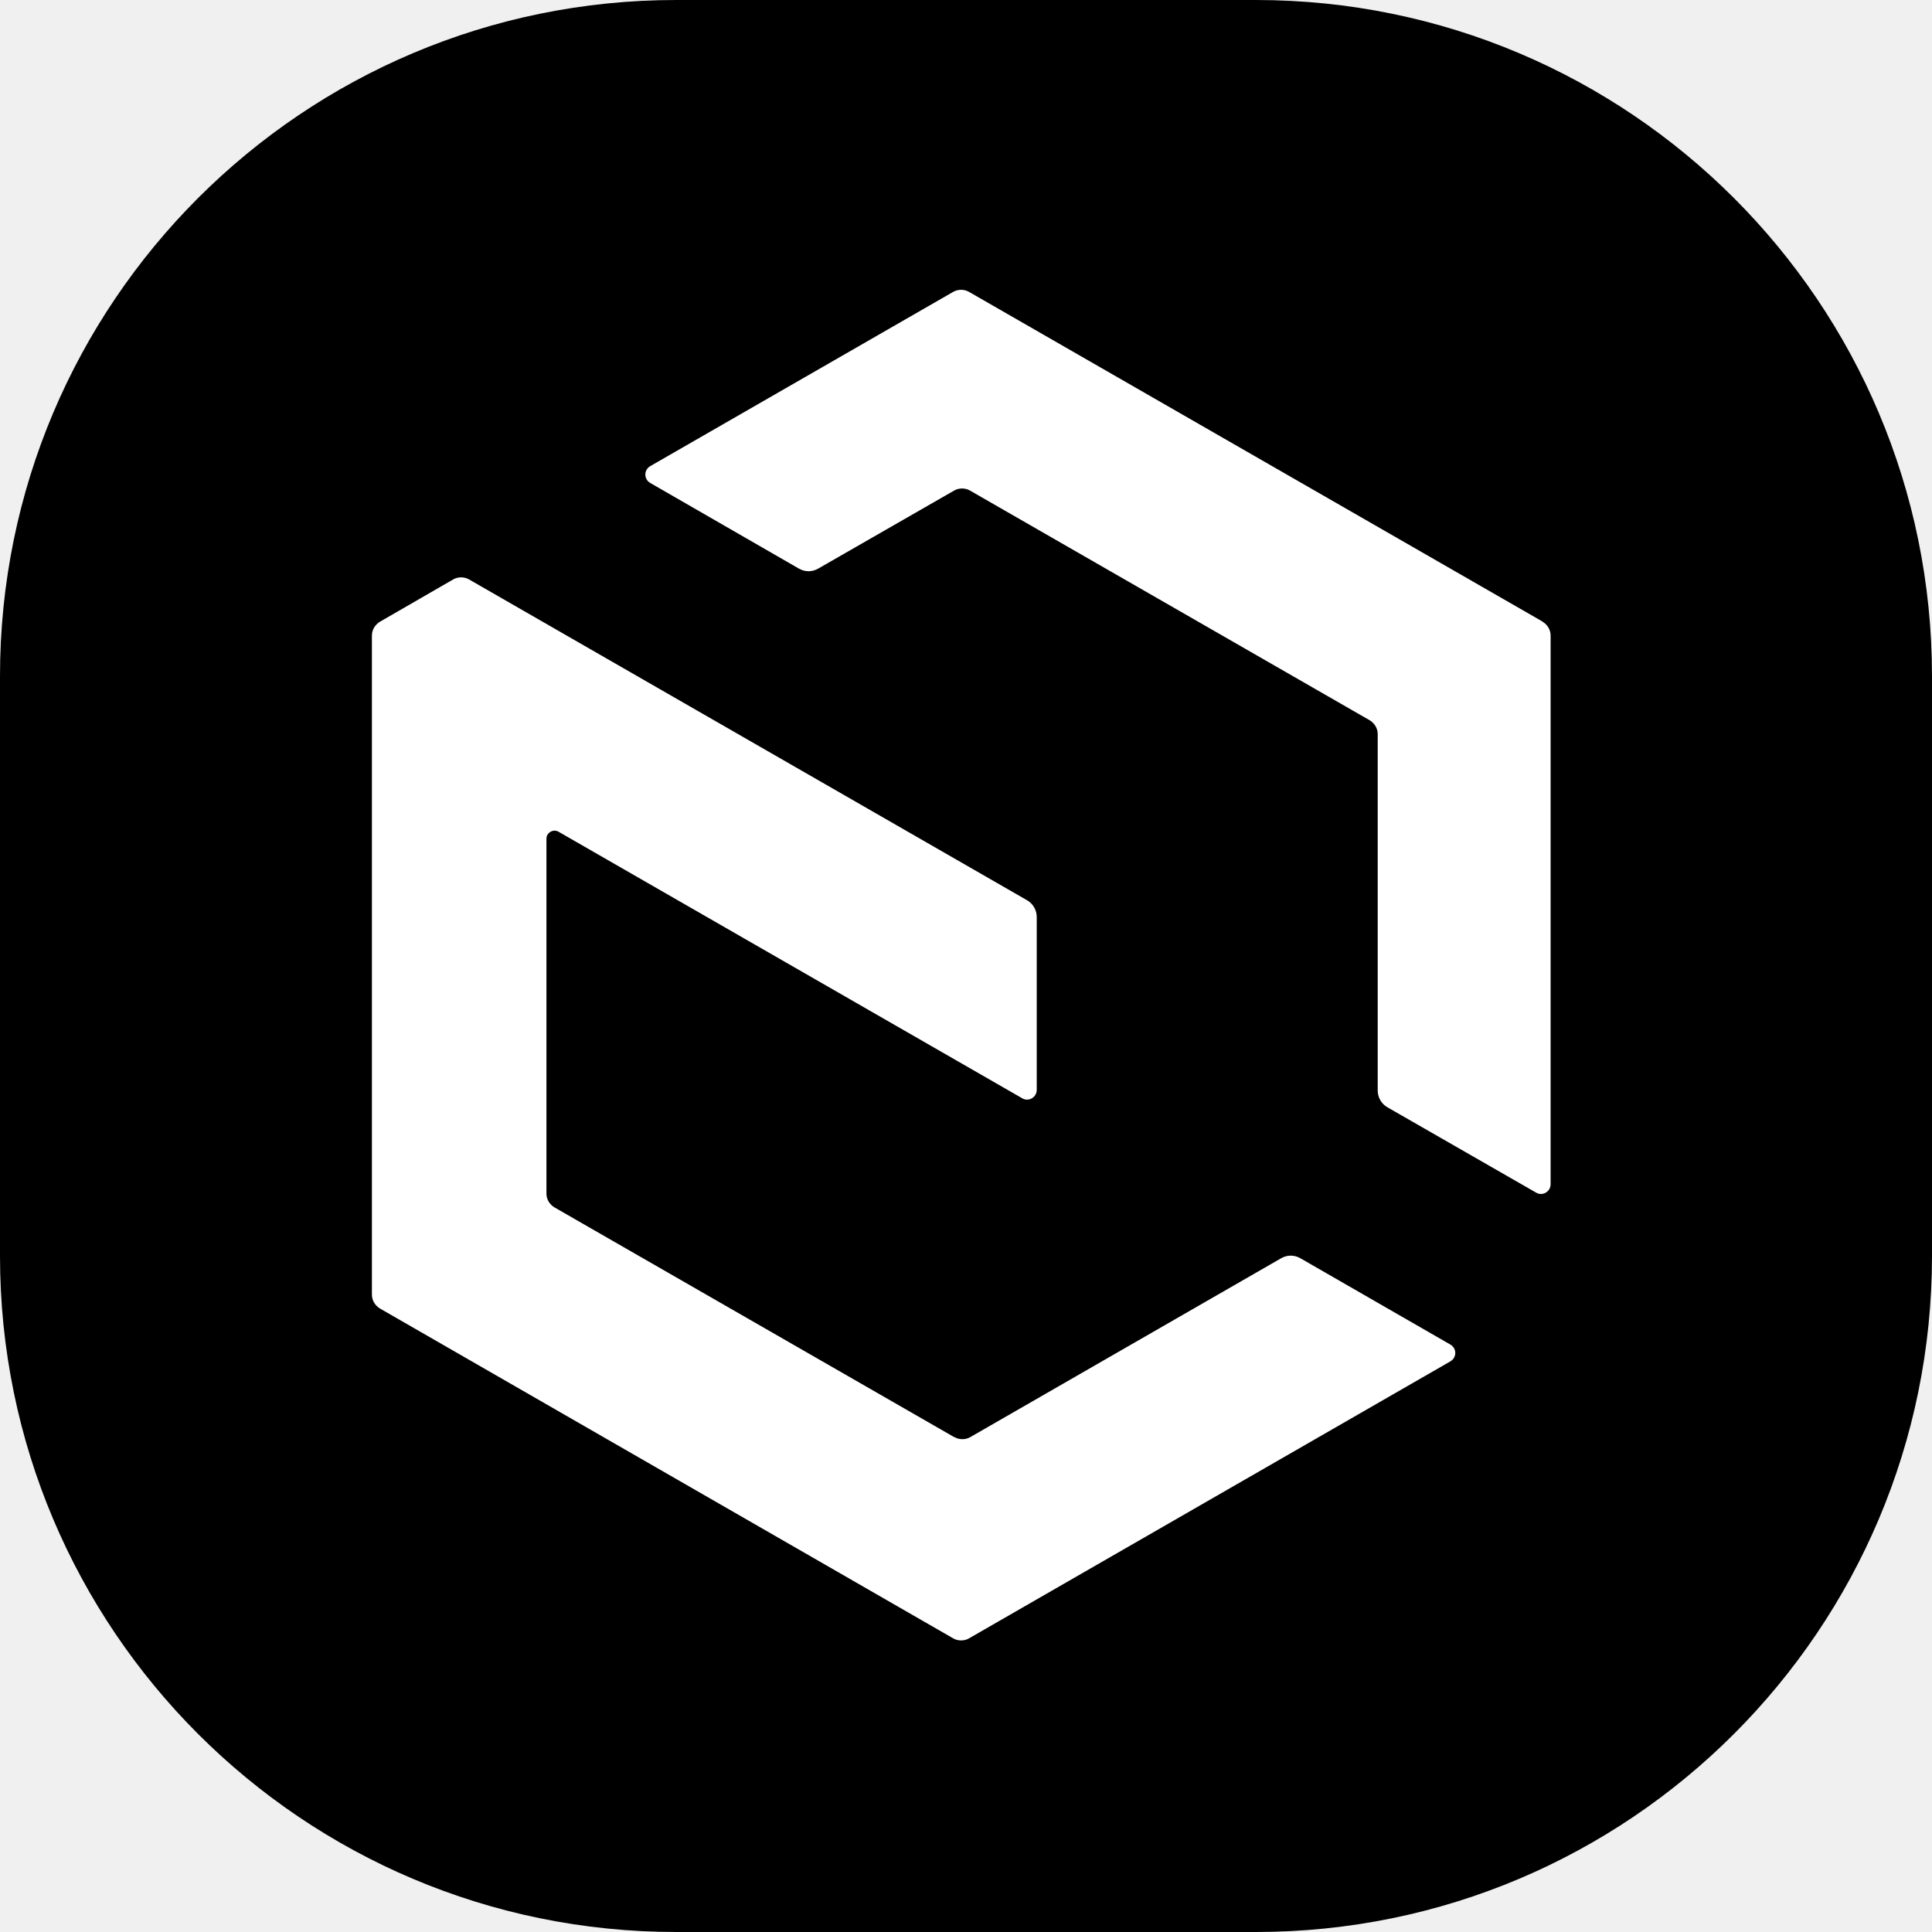
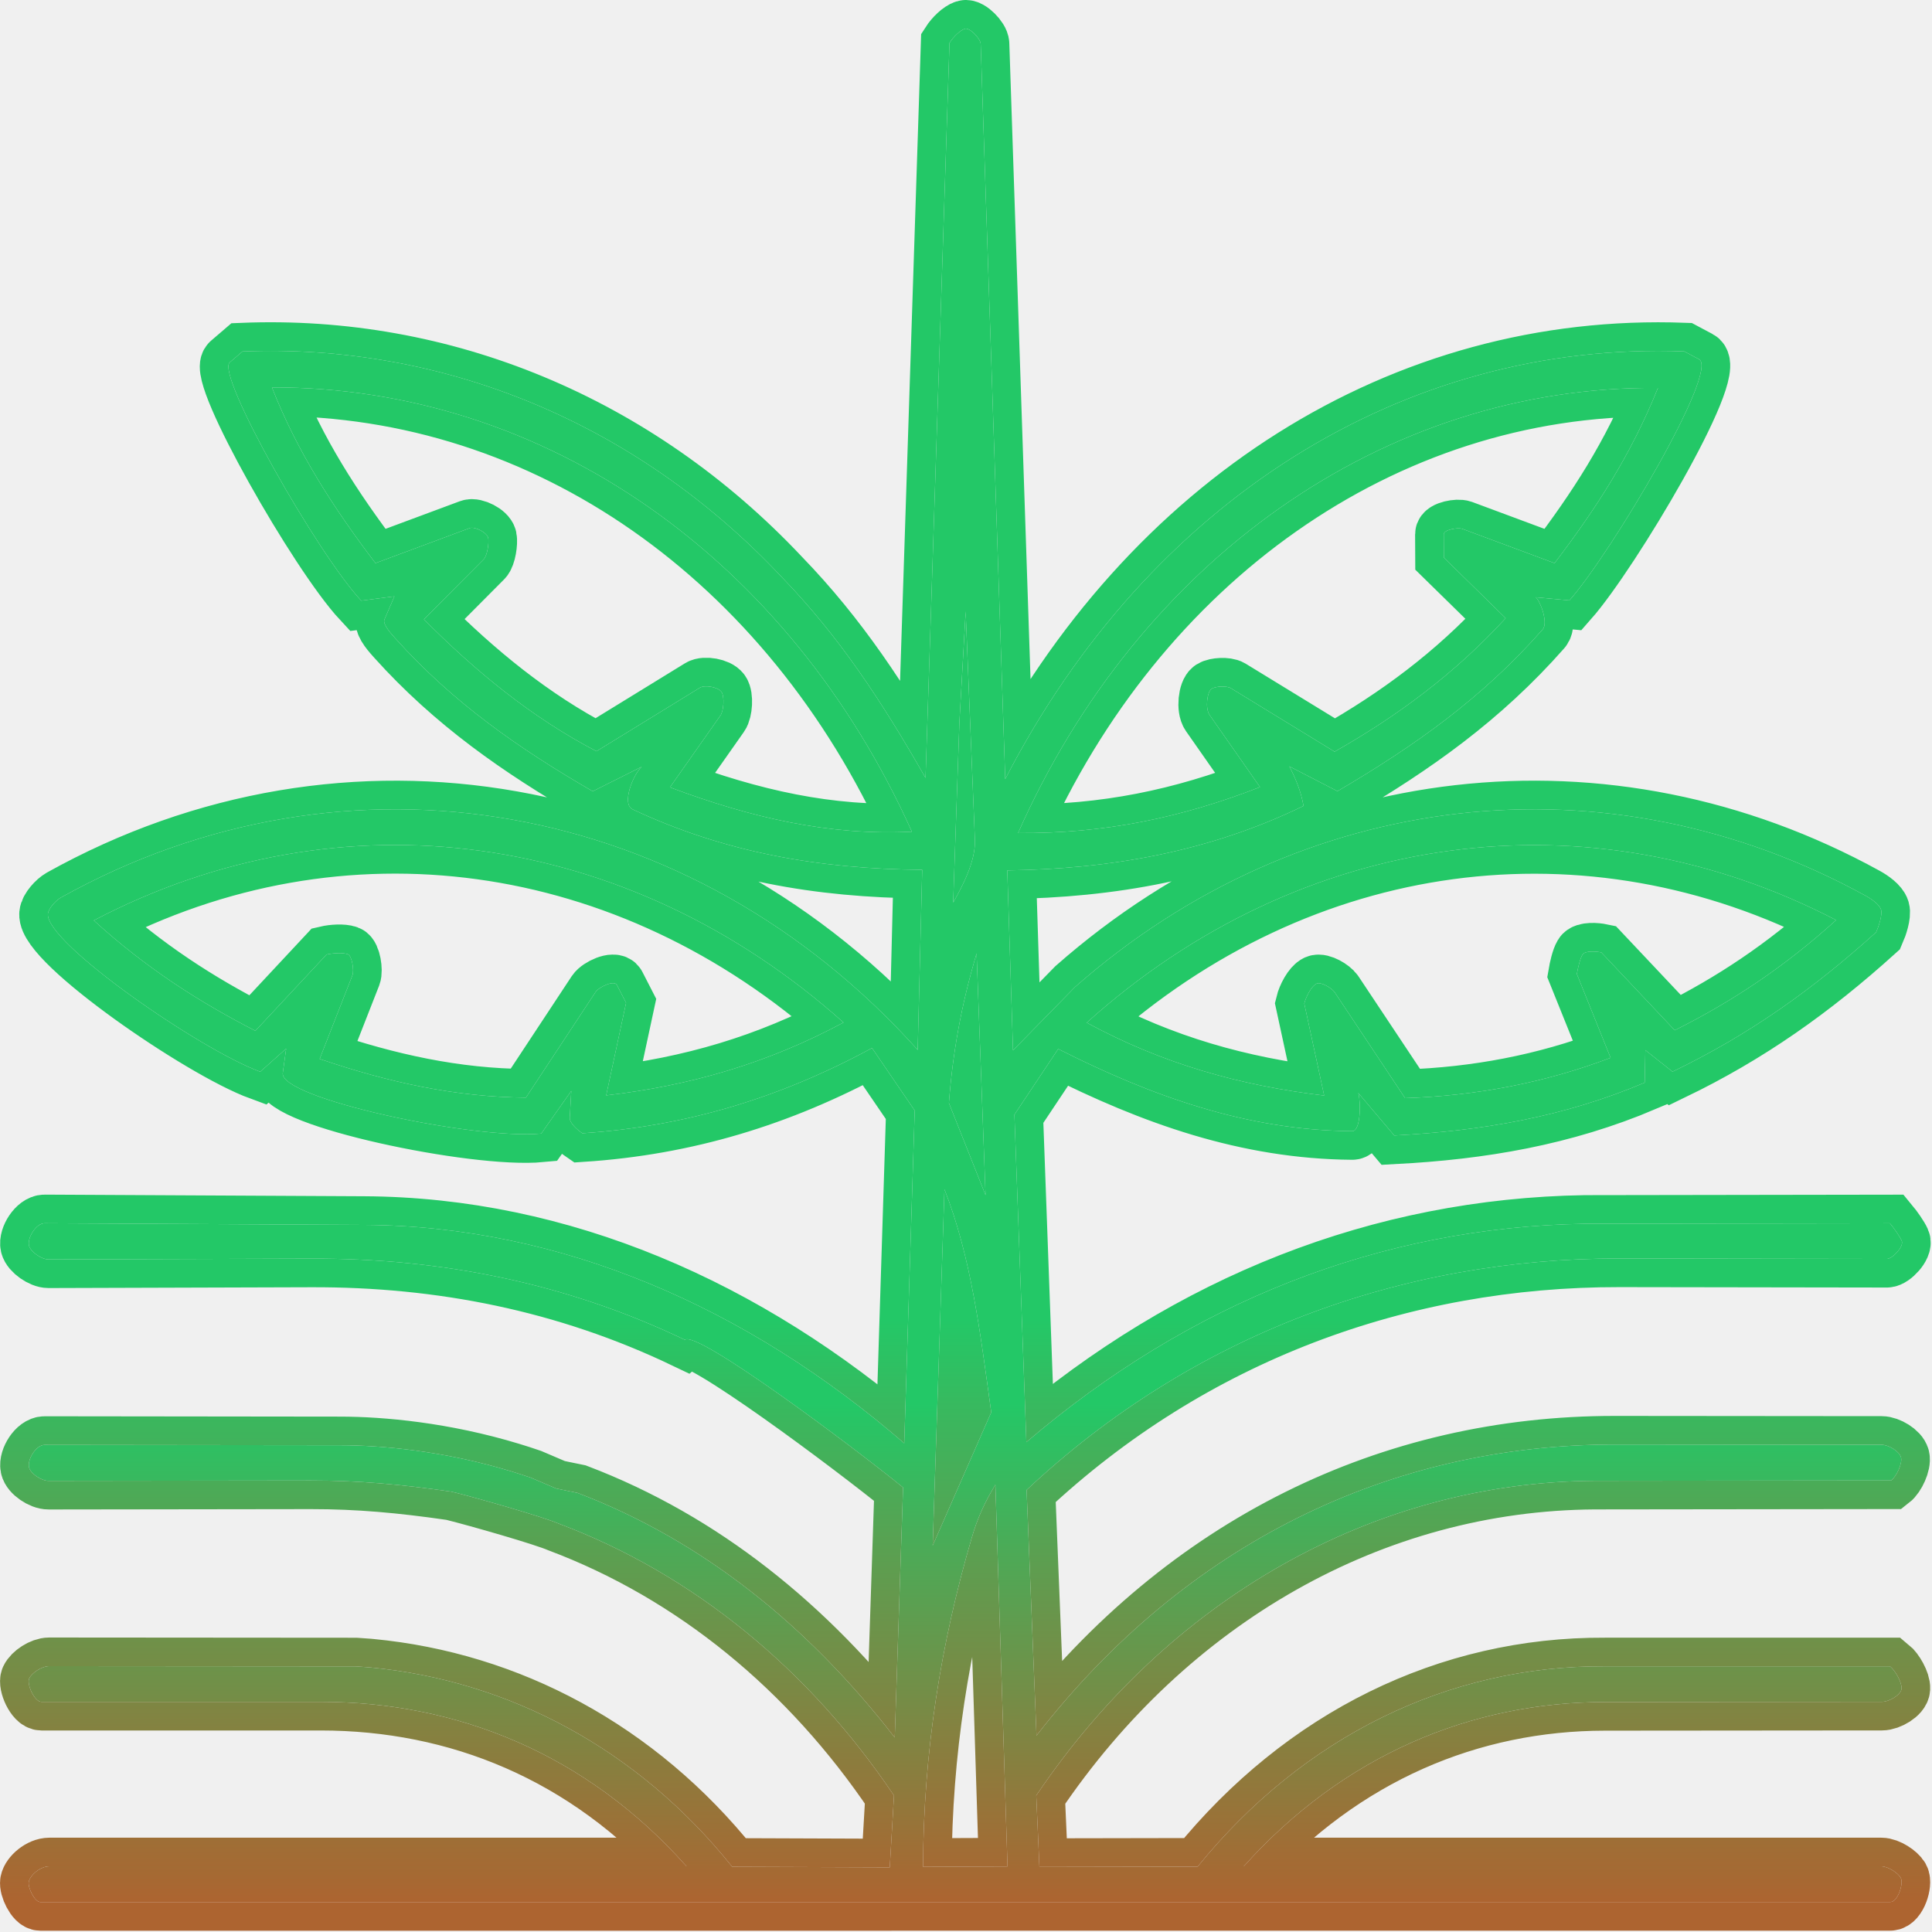
- <svg xmlns="http://www.w3.org/2000/svg" version="1.1" width="1000" height="1000">
-   <style>
-     #light-icon {
-       display: inline;
-     }
-     #dark-icon {
-       display: none;
-     }
- 
-     @media (prefers-color-scheme: dark) {
-       #light-icon {
-         display: none;
-       }
-       #dark-icon {
-         display: inline;
-       }
-     }
-   </style>
-   <g id="light-icon">
-     <svg version="1.1" width="1000" height="1000">
-       <g clip-path="url(#SvgjsClipPath1059)">
-         <rect width="1000" height="1000" fill="#000000" />
-         <g transform="matrix(5,0,0,5,192.5,150)">
-           <svg version="1.1" width="123" height="140">
-             <svg width="123" height="140" viewBox="0 0 123 140" fill="none">
-               <path d="M60.257 118.758L18.904 94.992C18.402 94.692 18.067 94.158 18.067 93.558V56.825C18.067 56.192 18.77 55.792 19.305 56.092L67.316 83.692C67.986 84.092 68.822 83.592 68.822 82.825V64.925C68.822 64.225 68.454 63.558 67.818 63.192L10.071 29.992C9.569 29.692 8.9 29.692 8.398 29.992L0.836 34.358C0.335 34.658 0 35.192 0 35.792V104.025C0 104.625 0.335 105.158 0.836 105.458L60.157 139.592C60.658 139.892 61.328 139.892 61.829 139.592L111.647 110.925C112.317 110.525 112.317 109.592 111.647 109.192L96.123 100.258C95.487 99.892 94.751 99.892 94.116 100.258L61.963 118.758C61.461 119.058 60.792 119.058 60.29 118.758H60.257Z" fill="white" />
-               <path d="M121.149 34.325L61.829 0.225C61.328 -0.075 60.658 -0.075 60.157 0.225L28.807 18.258C28.138 18.658 28.138 19.592 28.807 19.992L44.197 28.858C44.833 29.225 45.569 29.225 46.205 28.858L60.257 20.792C60.759 20.492 61.428 20.492 61.93 20.792L103.283 44.558C103.785 44.858 104.12 45.392 104.12 45.992V82.892C104.12 83.592 104.488 84.258 105.123 84.625L120.514 93.458C121.183 93.858 122.019 93.358 122.019 92.592V35.792C122.019 35.192 121.685 34.658 121.183 34.358L121.149 34.325Z" fill="white" />
-             </svg>
-           </svg>
-         </g>
-       </g>
-       <defs>
-         <clipPath id="SvgjsClipPath1059">
-           <rect width="1000" height="1000" x="0" y="0" rx="350" ry="350" />
-         </clipPath>
-       </defs>
-     </svg>
-   </g>
-   <g id="dark-icon">
-     <svg version="1.1" width="1000" height="1000">
-       <g clip-path="url(#SvgjsClipPath1060)">
-         <rect width="1000" height="1000" fill="#000000" />
-         <g transform="matrix(5,0,0,5,192.5,150)">
-           <svg version="1.1" width="123" height="140">
-             <svg width="123" height="140" viewBox="0 0 123 140" fill="none">
-               <path d="M60.257 118.758L18.904 94.992C18.402 94.692 18.067 94.158 18.067 93.558V56.825C18.067 56.192 18.77 55.792 19.305 56.092L67.316 83.692C67.986 84.092 68.822 83.592 68.822 82.825V64.925C68.822 64.225 68.454 63.558 67.818 63.192L10.071 29.992C9.569 29.692 8.9 29.692 8.398 29.992L0.836 34.358C0.335 34.658 0 35.192 0 35.792V104.025C0 104.625 0.335 105.158 0.836 105.458L60.157 139.592C60.658 139.892 61.328 139.892 61.829 139.592L111.647 110.925C112.317 110.525 112.317 109.592 111.647 109.192L96.123 100.258C95.487 99.892 94.751 99.892 94.116 100.258L61.963 118.758C61.461 119.058 60.792 119.058 60.29 118.758H60.257Z" fill="white" />
-               <path d="M121.149 34.325L61.829 0.225C61.328 -0.075 60.658 -0.075 60.157 0.225L28.807 18.258C28.138 18.658 28.138 19.592 28.807 19.992L44.197 28.858C44.833 29.225 45.569 29.225 46.205 28.858L60.257 20.792C60.759 20.492 61.428 20.492 61.93 20.792L103.283 44.558C103.785 44.858 104.12 45.392 104.12 45.992V82.892C104.12 83.592 104.488 84.258 105.123 84.625L120.514 93.458C121.183 93.858 122.019 93.358 122.019 92.592V35.792C122.019 35.192 121.685 34.658 121.183 34.358L121.149 34.325Z" fill="white" />
-             </svg>
-           </svg>
-         </g>
-       </g>
-       <defs>
-         <clipPath id="SvgjsClipPath1060">
-           <rect width="1000" height="1000" x="0" y="0" rx="350" ry="350" />
-         </clipPath>
-       </defs>
-     </svg>
-   </g>
+ <svg xmlns="http://www.w3.org/2000/svg" width="33" height="33" viewBox="0 0 33 33" fill="none">
+   <mask id="path-1-outside-1_671_22" maskUnits="userSpaceOnUse" x="-0.511" y="-0.511" width="34" height="34" fill="black">
+     <rect fill="white" x="-0.511" y="-0.511" width="34" height="34" />
+     <path d="M32.146 29.068C32.268 29.068 32.474 28.949 32.48 28.841C32.486 28.734 32.374 28.535 32.283 28.462H27.41C24.733 28.448 22.257 29.665 20.456 31.884L17.754 31.889L17.7 30.668C19.963 27.31 23.46 25.315 27.241 25.293L32.303 25.287C32.396 25.215 32.496 24.997 32.471 24.894C32.446 24.791 32.256 24.678 32.141 24.678L27.584 24.674C23.754 24.671 20.255 26.359 17.704 29.645L17.535 25.45C20.367 22.793 23.943 21.491 27.661 21.496L32.229 21.503C32.325 21.503 32.525 21.289 32.483 21.194C32.448 21.115 32.35 20.977 32.282 20.895L27.071 20.903C23.582 20.96 20.331 22.241 17.531 24.633L17.327 19.039L18.075 17.917C19.684 18.73 21.302 19.307 23.098 19.321C23.243 19.322 23.246 18.825 23.201 18.669L23.815 19.395C25.311 19.316 26.703 19.081 28.093 18.492L28.104 17.937L28.568 18.305C29.874 17.675 30.96 16.904 32.046 15.923C32.091 15.821 32.155 15.625 32.13 15.539C32.104 15.453 31.976 15.36 31.87 15.302C27.461 12.878 22.226 13.46 18.363 16.858L17.303 17.941L17.205 14.867C18.97 14.843 20.651 14.549 22.265 13.766C22.222 13.51 22.127 13.294 22.023 13.09L22.845 13.514C24.161 12.741 25.313 11.929 26.351 10.75C26.444 10.644 26.321 10.286 26.233 10.202L26.807 10.255C27.525 9.441 29.373 6.324 29.02 6.136L28.768 6.002C23.974 5.823 19.623 8.559 17.17 13.307L16.751 0.752C16.748 0.657 16.561 0.467 16.482 0.491C16.403 0.516 16.287 0.625 16.218 0.733L15.809 13.287C15.058 11.972 14.333 10.869 13.346 9.85C10.871 7.217 7.56 5.864 4.142 6.003L3.924 6.19C3.685 6.396 5.42 9.455 6.17 10.26L6.737 10.186L6.566 10.583C6.531 10.665 6.695 10.839 6.758 10.91C7.745 12.007 8.868 12.789 10.124 13.516L10.96 13.097C10.815 13.229 10.611 13.733 10.807 13.825C12.375 14.559 13.979 14.842 15.752 14.857L15.675 17.933C11.817 13.634 5.924 12.607 1.04 15.331C0.952 15.381 0.826 15.519 0.818 15.611C0.78 16.105 3.418 17.93 4.445 18.306L4.888 17.911L4.83 18.328C4.77 18.76 8.1 19.471 9.245 19.362L9.758 18.634L9.732 19.091C9.727 19.176 9.846 19.288 9.947 19.357C11.709 19.241 13.318 18.756 14.895 17.901L15.624 18.969L15.445 24.652C12.761 22.332 9.586 20.939 6.218 20.922L0.762 20.894C0.62 20.894 0.464 21.14 0.495 21.275C0.52 21.38 0.709 21.512 0.829 21.512L5.314 21.498C7.527 21.491 9.665 21.912 11.698 22.885C11.899 22.71 14.584 24.722 15.425 25.407L15.283 29.678C13.8 27.765 11.999 26.313 9.865 25.5L9.621 25.45L9.499 25.424L9.068 25.24C8.955 25.201 8.842 25.165 8.731 25.131C7.576 24.78 6.511 24.687 5.818 24.686L0.762 24.68C0.618 24.68 0.468 24.922 0.495 25.059C0.516 25.166 0.706 25.295 0.831 25.294L5.308 25.288C6.126 25.287 6.859 25.356 7.692 25.476C7.801 25.491 8.972 25.818 9.419 25.977C9.47 25.995 9.512 26.011 9.542 26.024C11.84 26.887 13.819 28.512 15.27 30.669L15.198 31.896L12.507 31.886C10.892 29.869 8.685 28.706 6.333 28.482C6.333 28.482 6.329 28.48 6.077 28.463L0.84 28.459C0.714 28.459 0.542 28.574 0.498 28.671C0.455 28.767 0.587 29.069 0.708 29.069H5.481C7.797 29.069 10.01 29.949 11.726 31.878H0.845C0.686 31.878 0.513 32.031 0.491 32.144C0.473 32.237 0.589 32.489 0.691 32.489L32.286 32.488C32.418 32.488 32.518 32.17 32.466 32.074C32.422 31.994 32.25 31.878 32.133 31.878H21.245C22.944 29.982 25.125 29.074 27.412 29.072L32.146 29.068ZM31.362 15.716C30.475 16.519 29.585 17.107 28.606 17.598L27.352 16.268C27.266 16.25 27.073 16.235 27.03 16.306C26.987 16.377 26.951 16.537 26.934 16.637L27.51 18.068C26.381 18.496 25.219 18.716 24 18.757L22.799 16.951C22.749 16.875 22.563 16.768 22.49 16.8C22.403 16.838 22.306 17.026 22.278 17.142L22.618 18.713C21.189 18.542 19.863 18.174 18.562 17.468C22.231 14.167 27.145 13.525 31.362 15.716ZM28.319 6.626C27.861 7.765 27.259 8.692 26.553 9.619L24.977 9.033C24.9 9.005 24.66 9.048 24.66 9.127L24.662 9.524L25.718 10.559C24.844 11.511 23.864 12.233 22.796 12.839L21.023 11.754C20.954 11.712 20.764 11.721 20.697 11.764C20.617 11.815 20.583 12.101 20.66 12.211L21.522 13.444C20.178 13.968 18.87 14.239 17.389 14.229C19.441 9.598 23.621 6.586 28.319 6.626ZM11.443 13.448L12.305 12.222C12.362 12.142 12.379 11.896 12.322 11.816C12.266 11.735 12.038 11.695 11.954 11.747L10.188 12.832C9.09 12.26 8.132 11.476 7.241 10.579L8.262 9.553C8.325 9.491 8.355 9.264 8.339 9.188C8.318 9.094 8.107 8.989 8.024 9.02L6.413 9.619C5.701 8.681 5.077 7.72 4.645 6.617C9.321 6.607 13.474 9.54 15.576 14.206C14.173 14.277 12.828 13.968 11.443 13.448ZM10.354 18.71L10.694 17.129L10.538 16.825C10.492 16.735 10.231 16.857 10.173 16.944L8.983 18.748C7.789 18.739 6.643 18.49 5.46 18.087L6.02 16.658C6.051 16.578 6.013 16.326 5.942 16.299C5.856 16.268 5.685 16.279 5.578 16.304L4.362 17.607C3.392 17.109 2.489 16.529 1.602 15.722C5.826 13.504 10.74 14.189 14.408 17.465C13.106 18.164 11.785 18.544 10.354 18.71ZM16.387 12.342L16.494 10.443L16.652 14.342C16.667 14.702 16.447 15.124 16.281 15.417L16.387 12.342ZM16.681 16.285L16.834 20.414L16.208 18.84C16.274 17.975 16.419 17.17 16.681 16.285ZM16.132 20.314C16.593 21.491 16.744 22.772 16.931 24.124L15.931 26.399L16.132 20.314ZM15.766 31.887C15.774 29.938 16.064 28.085 16.603 26.25C16.693 25.942 16.814 25.668 17.002 25.36L17.209 31.881L15.766 31.887Z" />
+   </mask>
+   <path d="M32.146 29.068C32.268 29.068 32.474 28.949 32.48 28.841C32.486 28.734 32.374 28.535 32.283 28.462H27.41C24.733 28.448 22.257 29.665 20.456 31.884L17.754 31.889L17.7 30.668C19.963 27.31 23.46 25.315 27.241 25.293L32.303 25.287C32.396 25.215 32.496 24.997 32.471 24.894C32.446 24.791 32.256 24.678 32.141 24.678L27.584 24.674C23.754 24.671 20.255 26.359 17.704 29.645L17.535 25.45C20.367 22.793 23.943 21.491 27.661 21.496L32.229 21.503C32.325 21.503 32.525 21.289 32.483 21.194C32.448 21.115 32.35 20.977 32.282 20.895L27.071 20.903C23.582 20.96 20.331 22.241 17.531 24.633L17.327 19.039L18.075 17.917C19.684 18.73 21.302 19.307 23.098 19.321C23.243 19.322 23.246 18.825 23.201 18.669L23.815 19.395C25.311 19.316 26.703 19.081 28.093 18.492L28.104 17.937L28.568 18.305C29.874 17.675 30.96 16.904 32.046 15.923C32.091 15.821 32.155 15.625 32.13 15.539C32.104 15.453 31.976 15.36 31.87 15.302C27.461 12.878 22.226 13.46 18.363 16.858L17.303 17.941L17.205 14.867C18.97 14.843 20.651 14.549 22.265 13.766C22.222 13.51 22.127 13.294 22.023 13.09L22.845 13.514C24.161 12.741 25.313 11.929 26.351 10.75C26.444 10.644 26.321 10.286 26.233 10.202L26.807 10.255C27.525 9.441 29.373 6.324 29.02 6.136L28.768 6.002C23.974 5.823 19.623 8.559 17.17 13.307L16.751 0.752C16.748 0.657 16.561 0.467 16.482 0.491C16.403 0.516 16.287 0.625 16.218 0.733L15.809 13.287C15.058 11.972 14.333 10.869 13.346 9.85C10.871 7.217 7.56 5.864 4.142 6.003L3.924 6.19C3.685 6.396 5.42 9.455 6.17 10.26L6.737 10.186L6.566 10.583C6.531 10.665 6.695 10.839 6.758 10.91C7.745 12.007 8.868 12.789 10.124 13.516L10.96 13.097C10.815 13.229 10.611 13.733 10.807 13.825C12.375 14.559 13.979 14.842 15.752 14.857L15.675 17.933C11.817 13.634 5.924 12.607 1.04 15.331C0.952 15.381 0.826 15.519 0.818 15.611C0.78 16.105 3.418 17.93 4.445 18.306L4.888 17.911L4.83 18.328C4.77 18.76 8.1 19.471 9.245 19.362L9.758 18.634L9.732 19.091C9.727 19.176 9.846 19.288 9.947 19.357C11.709 19.241 13.318 18.756 14.895 17.901L15.624 18.969L15.445 24.652C12.761 22.332 9.586 20.939 6.218 20.922L0.762 20.894C0.62 20.894 0.464 21.14 0.495 21.275C0.52 21.38 0.709 21.512 0.829 21.512L5.314 21.498C7.527 21.491 9.665 21.912 11.698 22.885C11.899 22.71 14.584 24.722 15.425 25.407L15.283 29.678C13.8 27.765 11.999 26.313 9.865 25.5L9.621 25.45L9.499 25.424L9.068 25.24C8.955 25.201 8.842 25.165 8.731 25.131C7.576 24.78 6.511 24.687 5.818 24.686L0.762 24.68C0.618 24.68 0.468 24.922 0.495 25.059C0.516 25.166 0.706 25.295 0.831 25.294L5.308 25.288C6.126 25.287 6.859 25.356 7.692 25.476C7.801 25.491 8.972 25.818 9.419 25.977C9.47 25.995 9.512 26.011 9.542 26.024C11.84 26.887 13.819 28.512 15.27 30.669L15.198 31.896L12.507 31.886C10.892 29.869 8.685 28.706 6.333 28.482C6.333 28.482 6.329 28.48 6.077 28.463L0.84 28.459C0.714 28.459 0.542 28.574 0.498 28.671C0.455 28.767 0.587 29.069 0.708 29.069H5.481C7.797 29.069 10.01 29.949 11.726 31.878H0.845C0.686 31.878 0.513 32.031 0.491 32.144C0.473 32.237 0.589 32.489 0.691 32.489L32.286 32.488C32.418 32.488 32.518 32.17 32.466 32.074C32.422 31.994 32.25 31.878 32.133 31.878H21.245C22.944 29.982 25.125 29.074 27.412 29.072L32.146 29.068ZM31.362 15.716C30.475 16.519 29.585 17.107 28.606 17.598L27.352 16.268C27.266 16.25 27.073 16.235 27.03 16.306C26.987 16.377 26.951 16.537 26.934 16.637L27.51 18.068C26.381 18.496 25.219 18.716 24 18.757L22.799 16.951C22.749 16.875 22.563 16.768 22.49 16.8C22.403 16.838 22.306 17.026 22.278 17.142L22.618 18.713C21.189 18.542 19.863 18.174 18.562 17.468C22.231 14.167 27.145 13.525 31.362 15.716ZM28.319 6.626C27.861 7.765 27.259 8.692 26.553 9.619L24.977 9.033C24.9 9.005 24.66 9.048 24.66 9.127L24.662 9.524L25.718 10.559C24.844 11.511 23.864 12.233 22.796 12.839L21.023 11.754C20.954 11.712 20.764 11.721 20.697 11.764C20.617 11.815 20.583 12.101 20.66 12.211L21.522 13.444C20.178 13.968 18.87 14.239 17.389 14.229C19.441 9.598 23.621 6.586 28.319 6.626ZM11.443 13.448L12.305 12.222C12.362 12.142 12.379 11.896 12.322 11.816C12.266 11.735 12.038 11.695 11.954 11.747L10.188 12.832C9.09 12.26 8.132 11.476 7.241 10.579L8.262 9.553C8.325 9.491 8.355 9.264 8.339 9.188C8.318 9.094 8.107 8.989 8.024 9.02L6.413 9.619C5.701 8.681 5.077 7.72 4.645 6.617C9.321 6.607 13.474 9.54 15.576 14.206C14.173 14.277 12.828 13.968 11.443 13.448ZM10.354 18.71L10.694 17.129L10.538 16.825C10.492 16.735 10.231 16.857 10.173 16.944L8.983 18.748C7.789 18.739 6.643 18.49 5.46 18.087L6.02 16.658C6.051 16.578 6.013 16.326 5.942 16.299C5.856 16.268 5.685 16.279 5.578 16.304L4.362 17.607C3.392 17.109 2.489 16.529 1.602 15.722C5.826 13.504 10.74 14.189 14.408 17.465C13.106 18.164 11.785 18.544 10.354 18.71ZM16.387 12.342L16.494 10.443L16.652 14.342C16.667 14.702 16.447 15.124 16.281 15.417L16.387 12.342ZM16.681 16.285L16.834 20.414L16.208 18.84C16.274 17.975 16.419 17.17 16.681 16.285ZM16.132 20.314C16.593 21.491 16.744 22.772 16.931 24.124L15.931 26.399L16.132 20.314ZM15.766 31.887C15.774 29.938 16.064 28.085 16.603 26.25C16.693 25.942 16.814 25.668 17.002 25.36L17.209 31.881L15.766 31.887Z" fill="url(#paint0_linear_671_22)" />
+   <path d="M32.146 29.068C32.268 29.068 32.474 28.949 32.48 28.841C32.486 28.734 32.374 28.535 32.283 28.462H27.41C24.733 28.448 22.257 29.665 20.456 31.884L17.754 31.889L17.7 30.668C19.963 27.31 23.46 25.315 27.241 25.293L32.303 25.287C32.396 25.215 32.496 24.997 32.471 24.894C32.446 24.791 32.256 24.678 32.141 24.678L27.584 24.674C23.754 24.671 20.255 26.359 17.704 29.645L17.535 25.45C20.367 22.793 23.943 21.491 27.661 21.496L32.229 21.503C32.325 21.503 32.525 21.289 32.483 21.194C32.448 21.115 32.35 20.977 32.282 20.895L27.071 20.903C23.582 20.96 20.331 22.241 17.531 24.633L17.327 19.039L18.075 17.917C19.684 18.73 21.302 19.307 23.098 19.321C23.243 19.322 23.246 18.825 23.201 18.669L23.815 19.395C25.311 19.316 26.703 19.081 28.093 18.492L28.104 17.937L28.568 18.305C29.874 17.675 30.96 16.904 32.046 15.923C32.091 15.821 32.155 15.625 32.13 15.539C32.104 15.453 31.976 15.36 31.87 15.302C27.461 12.878 22.226 13.46 18.363 16.858L17.303 17.941L17.205 14.867C18.97 14.843 20.651 14.549 22.265 13.766C22.222 13.51 22.127 13.294 22.023 13.09L22.845 13.514C24.161 12.741 25.313 11.929 26.351 10.75C26.444 10.644 26.321 10.286 26.233 10.202L26.807 10.255C27.525 9.441 29.373 6.324 29.02 6.136L28.768 6.002C23.974 5.823 19.623 8.559 17.17 13.307L16.751 0.752C16.748 0.657 16.561 0.467 16.482 0.491C16.403 0.516 16.287 0.625 16.218 0.733L15.809 13.287C15.058 11.972 14.333 10.869 13.346 9.85C10.871 7.217 7.56 5.864 4.142 6.003L3.924 6.19C3.685 6.396 5.42 9.455 6.17 10.26L6.737 10.186L6.566 10.583C6.531 10.665 6.695 10.839 6.758 10.91C7.745 12.007 8.868 12.789 10.124 13.516L10.96 13.097C10.815 13.229 10.611 13.733 10.807 13.825C12.375 14.559 13.979 14.842 15.752 14.857L15.675 17.933C11.817 13.634 5.924 12.607 1.04 15.331C0.952 15.381 0.826 15.519 0.818 15.611C0.78 16.105 3.418 17.93 4.445 18.306L4.888 17.911L4.83 18.328C4.77 18.76 8.1 19.471 9.245 19.362L9.758 18.634L9.732 19.091C9.727 19.176 9.846 19.288 9.947 19.357C11.709 19.241 13.318 18.756 14.895 17.901L15.624 18.969L15.445 24.652C12.761 22.332 9.586 20.939 6.218 20.922L0.762 20.894C0.62 20.894 0.464 21.14 0.495 21.275C0.52 21.38 0.709 21.512 0.829 21.512L5.314 21.498C7.527 21.491 9.665 21.912 11.698 22.885C11.899 22.71 14.584 24.722 15.425 25.407L15.283 29.678C13.8 27.765 11.999 26.313 9.865 25.5L9.621 25.45L9.499 25.424L9.068 25.24C8.955 25.201 8.842 25.165 8.731 25.131C7.576 24.78 6.511 24.687 5.818 24.686L0.762 24.68C0.618 24.68 0.468 24.922 0.495 25.059C0.516 25.166 0.706 25.295 0.831 25.294L5.308 25.288C6.126 25.287 6.859 25.356 7.692 25.476C7.801 25.491 8.972 25.818 9.419 25.977C9.47 25.995 9.512 26.011 9.542 26.024C11.84 26.887 13.819 28.512 15.27 30.669L15.198 31.896L12.507 31.886C10.892 29.869 8.685 28.706 6.333 28.482C6.333 28.482 6.329 28.48 6.077 28.463L0.84 28.459C0.714 28.459 0.542 28.574 0.498 28.671C0.455 28.767 0.587 29.069 0.708 29.069H5.481C7.797 29.069 10.01 29.949 11.726 31.878H0.845C0.686 31.878 0.513 32.031 0.491 32.144C0.473 32.237 0.589 32.489 0.691 32.489L32.286 32.488C32.418 32.488 32.518 32.17 32.466 32.074C32.422 31.994 32.25 31.878 32.133 31.878H21.245C22.944 29.982 25.125 29.074 27.412 29.072L32.146 29.068ZM31.362 15.716C30.475 16.519 29.585 17.107 28.606 17.598L27.352 16.268C27.266 16.25 27.073 16.235 27.03 16.306C26.987 16.377 26.951 16.537 26.934 16.637L27.51 18.068C26.381 18.496 25.219 18.716 24 18.757L22.799 16.951C22.749 16.875 22.563 16.768 22.49 16.8C22.403 16.838 22.306 17.026 22.278 17.142L22.618 18.713C21.189 18.542 19.863 18.174 18.562 17.468C22.231 14.167 27.145 13.525 31.362 15.716ZM28.319 6.626C27.861 7.765 27.259 8.692 26.553 9.619L24.977 9.033C24.9 9.005 24.66 9.048 24.66 9.127L24.662 9.524L25.718 10.559C24.844 11.511 23.864 12.233 22.796 12.839L21.023 11.754C20.954 11.712 20.764 11.721 20.697 11.764C20.617 11.815 20.583 12.101 20.66 12.211L21.522 13.444C20.178 13.968 18.87 14.239 17.389 14.229C19.441 9.598 23.621 6.586 28.319 6.626ZM11.443 13.448L12.305 12.222C12.362 12.142 12.379 11.896 12.322 11.816C12.266 11.735 12.038 11.695 11.954 11.747L10.188 12.832C9.09 12.26 8.132 11.476 7.241 10.579L8.262 9.553C8.325 9.491 8.355 9.264 8.339 9.188C8.318 9.094 8.107 8.989 8.024 9.02L6.413 9.619C5.701 8.681 5.077 7.72 4.645 6.617C9.321 6.607 13.474 9.54 15.576 14.206C14.173 14.277 12.828 13.968 11.443 13.448ZM10.354 18.71L10.694 17.129L10.538 16.825C10.492 16.735 10.231 16.857 10.173 16.944L8.983 18.748C7.789 18.739 6.643 18.49 5.46 18.087L6.02 16.658C6.051 16.578 6.013 16.326 5.942 16.299C5.856 16.268 5.685 16.279 5.578 16.304L4.362 17.607C3.392 17.109 2.489 16.529 1.602 15.722C5.826 13.504 10.74 14.189 14.408 17.465C13.106 18.164 11.785 18.544 10.354 18.71ZM16.387 12.342L16.494 10.443L16.652 14.342C16.667 14.702 16.447 15.124 16.281 15.417L16.387 12.342ZM16.681 16.285L16.834 20.414L16.208 18.84C16.274 17.975 16.419 17.17 16.681 16.285ZM16.132 20.314C16.593 21.491 16.744 22.772 16.931 24.124L15.931 26.399L16.132 20.314ZM15.766 31.887C15.774 29.938 16.064 28.085 16.603 26.25C16.693 25.942 16.814 25.668 17.002 25.36L17.209 31.881L15.766 31.887Z" stroke="url(#paint1_linear_671_22)" stroke-width="0.978" mask="url(#path-1-outside-1_671_22)" />
+   <defs>
+     <linearGradient id="paint0_linear_671_22" x1="16.489" y1="23.968" x2="16.489" y2="32.489" gradientUnits="userSpaceOnUse">
+       <stop stop-color="#23C867" />
+       <stop offset="1" stop-color="#AD6430" />
+     </linearGradient>
+     <linearGradient id="paint1_linear_671_22" x1="16.489" y1="22.521" x2="16.489" y2="32.489" gradientUnits="userSpaceOnUse">
+       <stop stop-color="#23C867" />
+       <stop offset="1" stop-color="#AD6430" />
+     </linearGradient>
+   </defs>
</svg>
